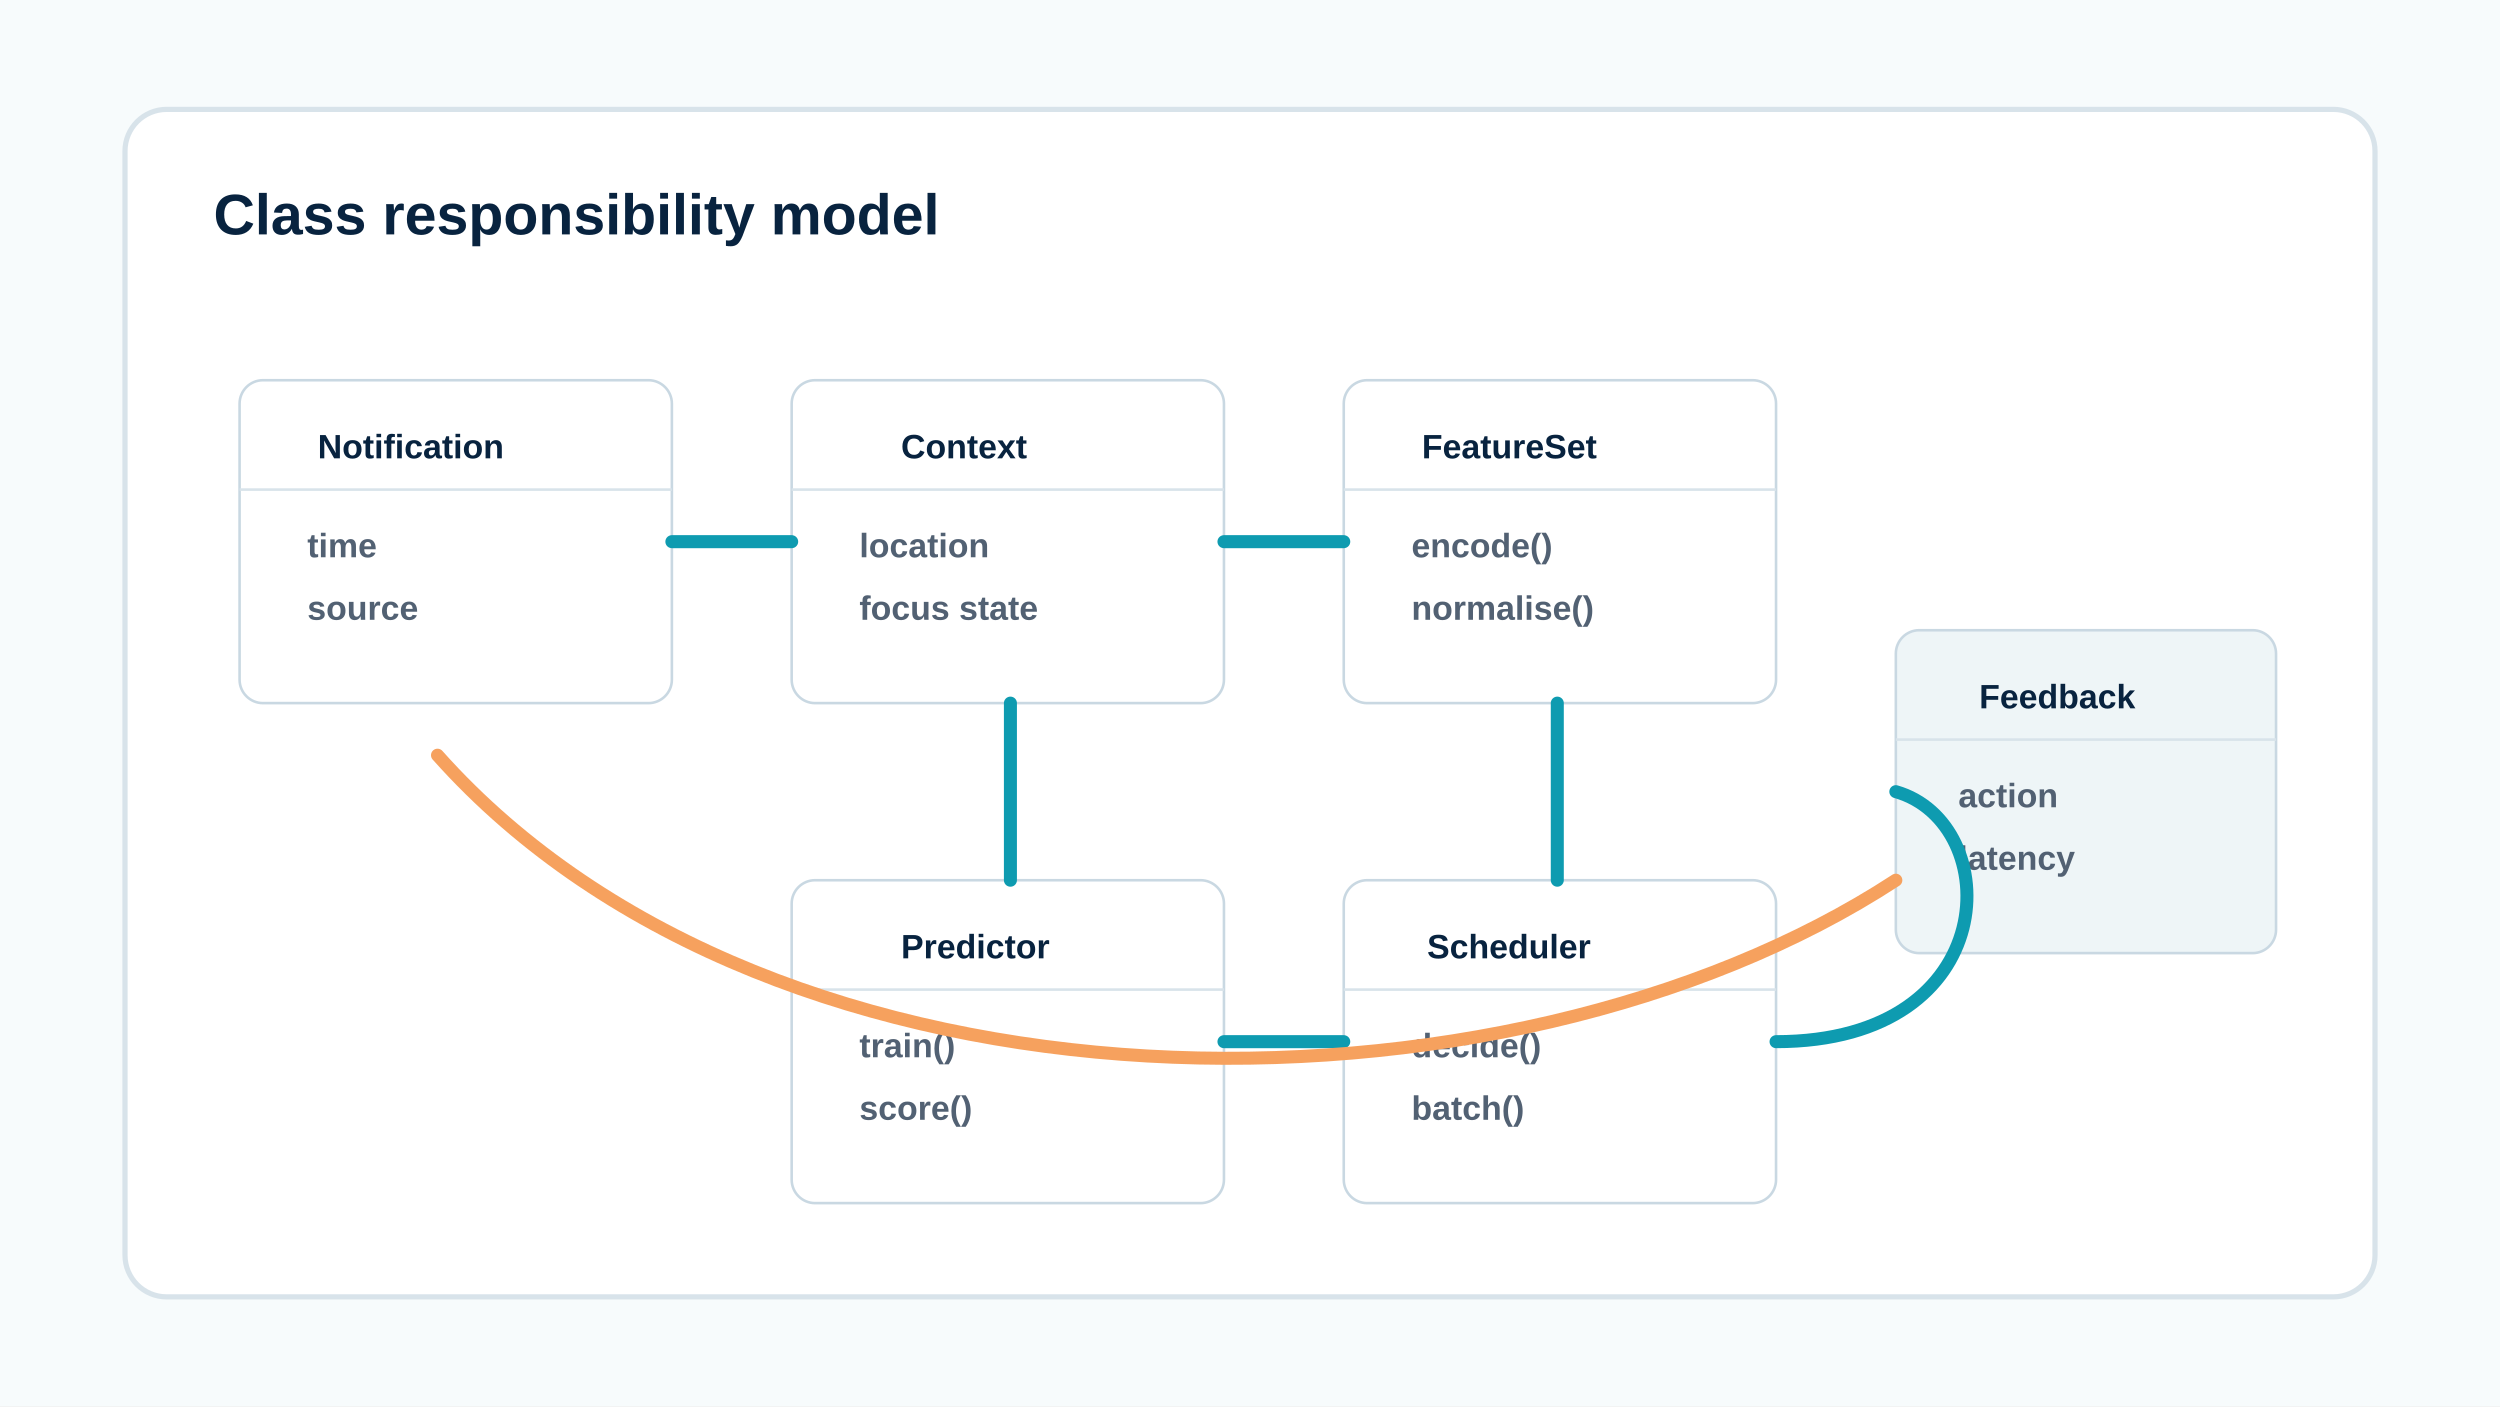
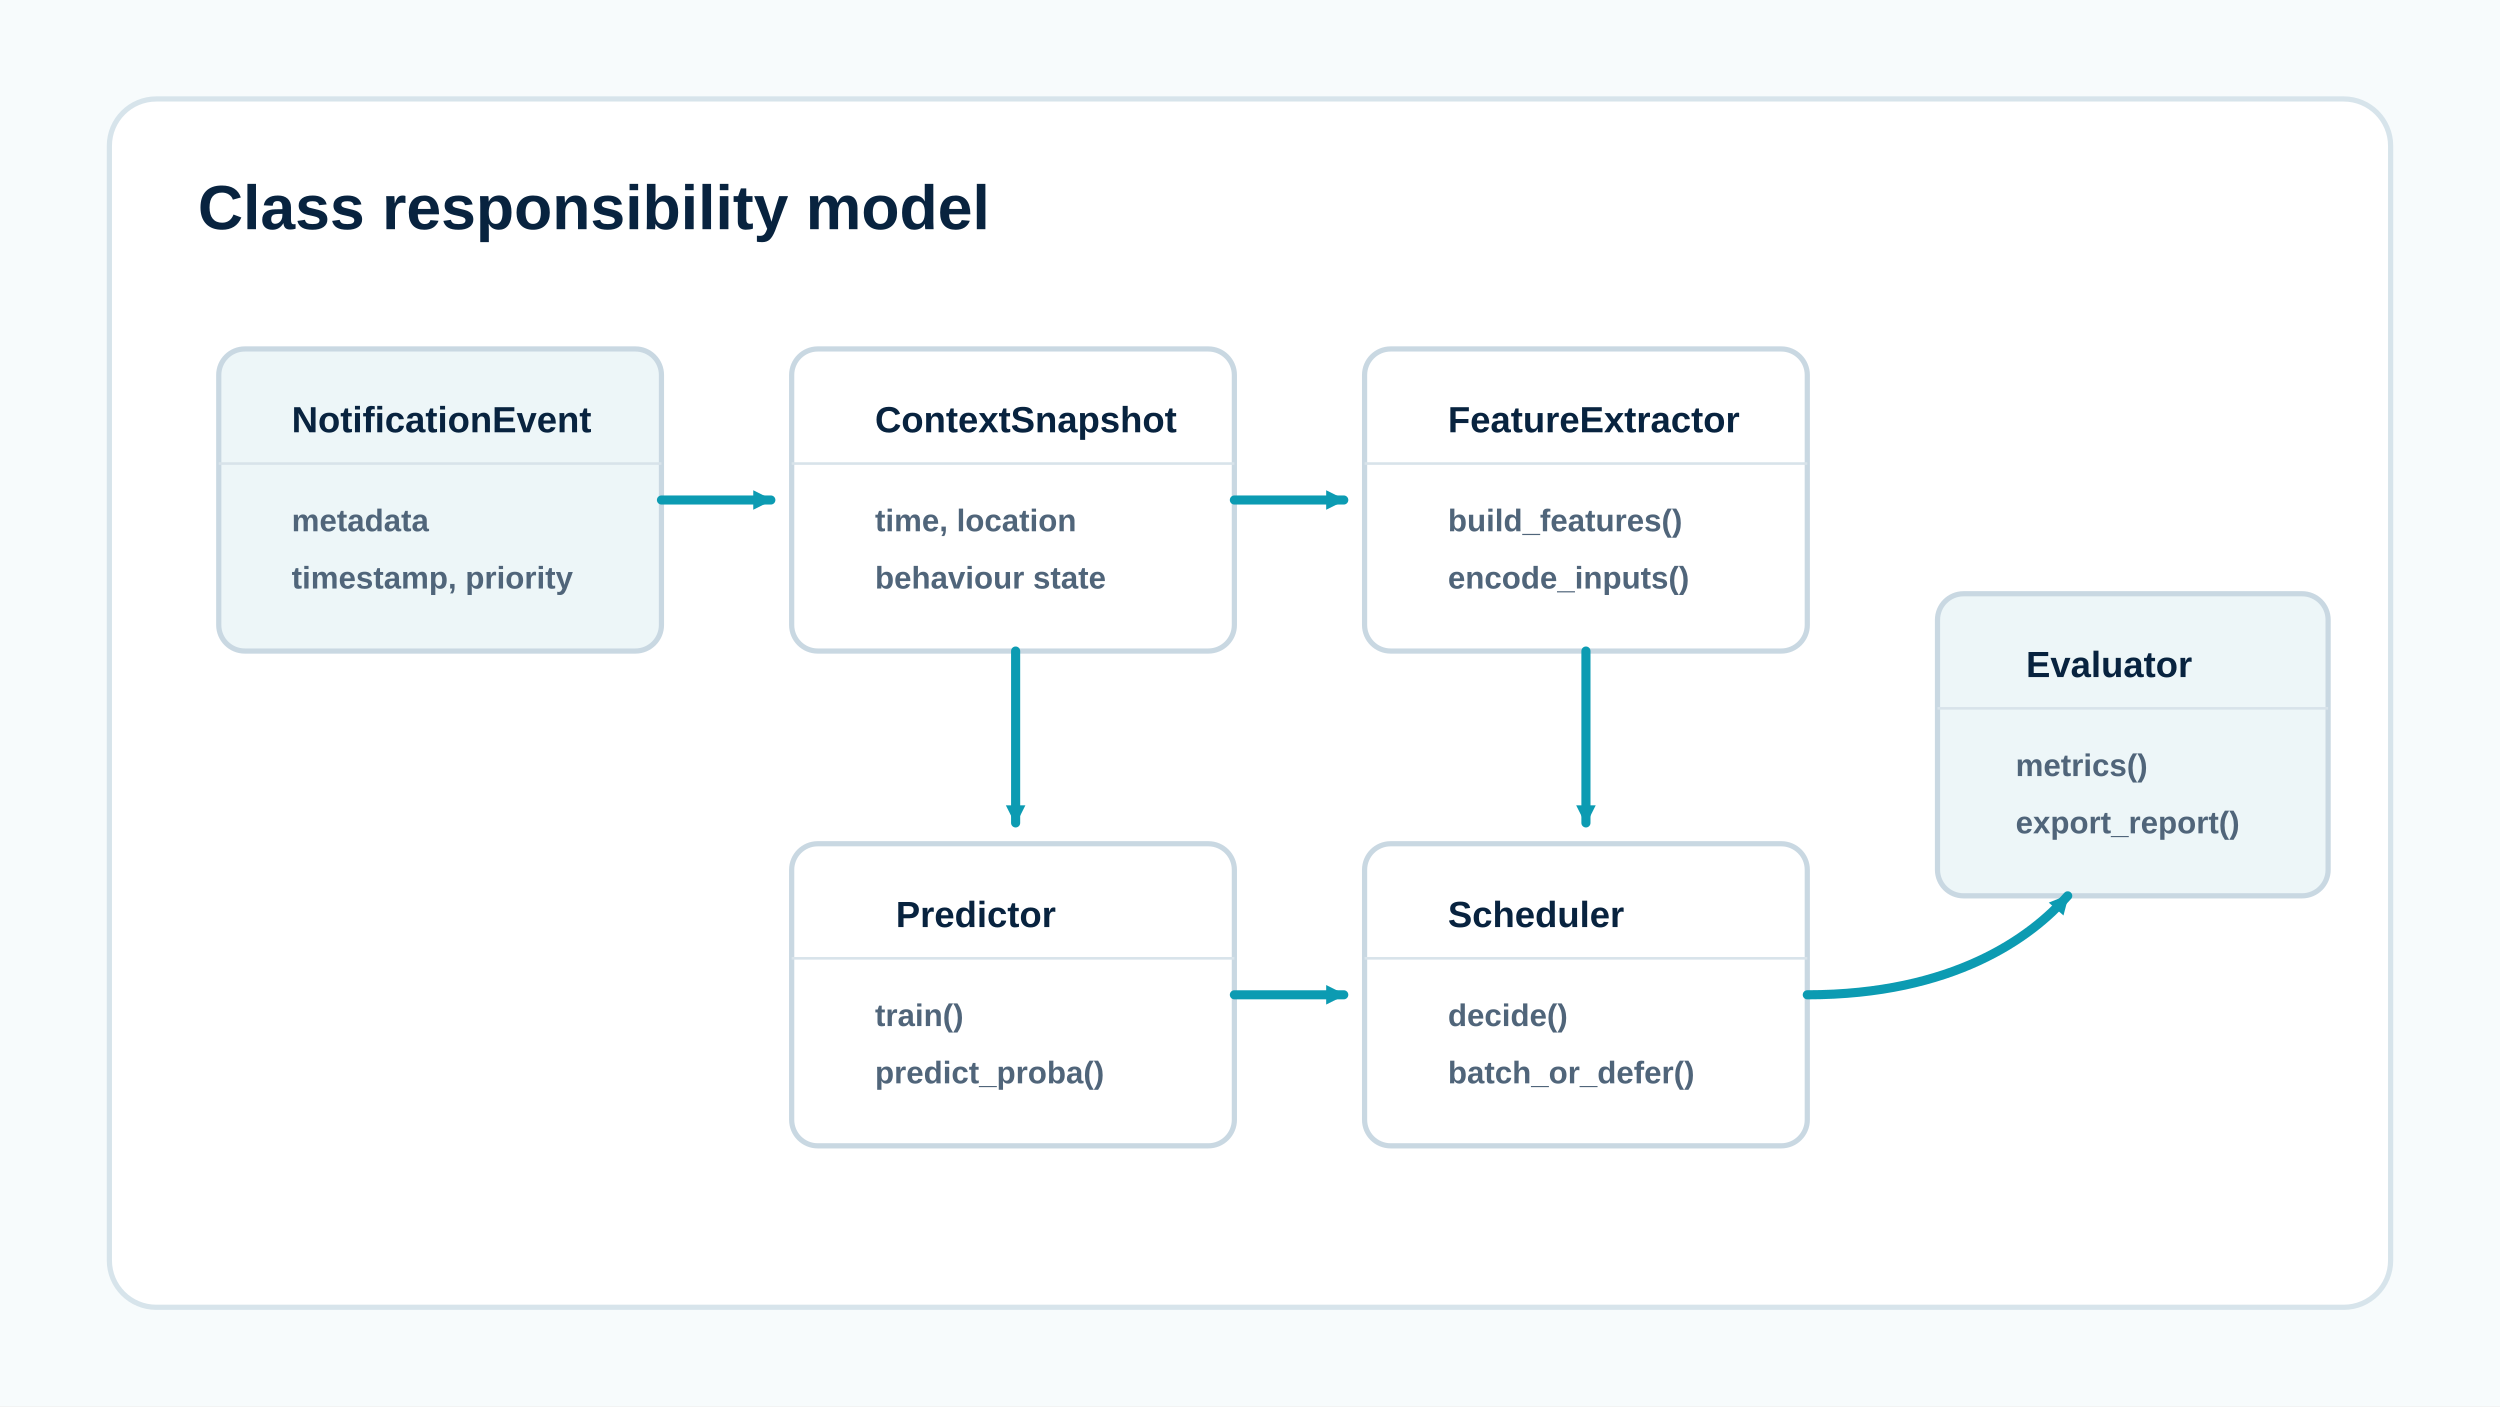
- <svg xmlns="http://www.w3.org/2000/svg" viewBox="0 0 960 540" role="img">
+ <svg xmlns="http://www.w3.org/2000/svg" width="960" height="540" viewBox="0 0 960 540" role="img" aria-labelledby="title desc">
+   <defs>
+     <marker id="arrow" viewBox="0 0 12 12" refX="10" refY="6" markerWidth="9" markerHeight="9" orient="auto" markerUnits="userSpaceOnUse">
+       <path d="M1 1L11 6L1 11Z" fill="#0c9bb2" />
+     </marker>
+     <style>.t{font-family:Arial,Helvetica,sans-serif;font-size:24px;font-weight:800;fill:#08233f}.c{fill:#fff;stroke:#c9d8e2;stroke-width:2}.hi{fill:#edf6f8;stroke:#c9d8e2;stroke-width:2}.h{font-family:Arial,Helvetica,sans-serif;font-size:14px;font-weight:800;fill:#08233f}.m{font-family:Arial,Helvetica,sans-serif;font-size:12px;font-weight:700;fill:#50657a}.rel{stroke:#0c9bb2;stroke-width:3.5;fill:none;stroke-linecap:round;marker-end:url(#arrow)}</style>
+   </defs>
  <rect width="960" height="540" fill="#f7fbfc" />
-   <rect x="48" y="42" width="864" height="456" rx="16" fill="#fff" stroke="#d8e3ea" stroke-width="2" />
-   <text x="82" y="90" fill="#08233f" font-family="Segoe UI, Arial, sans-serif" font-size="22" font-weight="900">Class responsibility model</text>
-   <g font-family="Segoe UI, Arial, sans-serif" font-size="13" font-weight="900">
-     <rect x="92" y="146" width="166" height="124" rx="9" fill="#fff" stroke="#c9d8e2" />
-     <text x="122" y="176" fill="#08233f">Notification</text>
-     <line x1="92" y1="188" x2="258" y2="188" stroke="#d8e3ea" />
-     <text x="118" y="214" fill="#526173">time</text>
-     <text x="118" y="238" fill="#526173">source</text>
-     <rect x="304" y="146" width="166" height="124" rx="9" fill="#fff" stroke="#c9d8e2" />
-     <text x="346" y="176" fill="#08233f">Context</text>
-     <line x1="304" y1="188" x2="470" y2="188" stroke="#d8e3ea" />
-     <text x="330" y="214" fill="#526173">location</text>
-     <text x="330" y="238" fill="#526173">focus state</text>
-     <rect x="516" y="146" width="166" height="124" rx="9" fill="#fff" stroke="#c9d8e2" />
-     <text x="546" y="176" fill="#08233f">FeatureSet</text>
-     <line x1="516" y1="188" x2="682" y2="188" stroke="#d8e3ea" />
-     <text x="542" y="214" fill="#526173">encode()</text>
-     <text x="542" y="238" fill="#526173">normalise()</text>
-     <rect x="304" y="338" width="166" height="124" rx="9" fill="#fff" stroke="#c9d8e2" />
-     <text x="346" y="368" fill="#08233f">Predictor</text>
-     <line x1="304" y1="380" x2="470" y2="380" stroke="#d8e3ea" />
-     <text x="330" y="406" fill="#526173">train()</text>
-     <text x="330" y="430" fill="#526173">score()</text>
-     <rect x="516" y="338" width="166" height="124" rx="9" fill="#fff" stroke="#c9d8e2" />
-     <text x="548" y="368" fill="#08233f">Scheduler</text>
-     <line x1="516" y1="380" x2="682" y2="380" stroke="#d8e3ea" />
-     <text x="542" y="406" fill="#526173">decide()</text>
-     <text x="542" y="430" fill="#526173">batch()</text>
-     <rect x="728" y="242" width="146" height="124" rx="9" fill="#eef5f7" stroke="#c9d8e2" />
-     <text x="760" y="272" fill="#08233f">Feedback</text>
-     <line x1="728" y1="284" x2="874" y2="284" stroke="#d8e3ea" />
-     <text x="752" y="310" fill="#526173">action</text>
-     <text x="752" y="334" fill="#526173">latency</text>
+   <rect x="42" y="38" width="876" height="464" rx="18" fill="#fff" stroke="#d7e4eb" stroke-width="2" />
+   <text x="76" y="88" class="t">Class responsibility model</text>
+   <g>
+     <rect x="84" y="134" width="170" height="116" rx="10" class="hi" />
+     <text x="112" y="166" class="h">NotificationEvent</text>
+     <line x1="84" y1="178" x2="254" y2="178" stroke="#d8e3ea" />
+     <text x="112" y="204" class="m">metadata</text>
+     <text x="112" y="226" class="m">timestamp, priority</text>
+     <rect x="304" y="134" width="170" height="116" rx="10" class="c" />
+     <text x="336" y="166" class="h">ContextSnapshot</text>
+     <line x1="304" y1="178" x2="474" y2="178" stroke="#d8e3ea" />
+     <text x="336" y="204" class="m">time, location</text>
+     <text x="336" y="226" class="m">behaviour state</text>
+     <rect x="524" y="134" width="170" height="116" rx="10" class="c" />
+     <text x="556" y="166" class="h">FeatureExtractor</text>
+     <line x1="524" y1="178" x2="694" y2="178" stroke="#d8e3ea" />
+     <text x="556" y="204" class="m">build_features()</text>
+     <text x="556" y="226" class="m">encode_inputs()</text>
+     <rect x="304" y="324" width="170" height="116" rx="10" class="c" />
+     <text x="344" y="356" class="h">Predictor</text>
+     <line x1="304" y1="368" x2="474" y2="368" stroke="#d8e3ea" />
+     <text x="336" y="394" class="m">train()</text>
+     <text x="336" y="416" class="m">predict_proba()</text>
+     <rect x="524" y="324" width="170" height="116" rx="10" class="c" />
+     <text x="556" y="356" class="h">Scheduler</text>
+     <line x1="524" y1="368" x2="694" y2="368" stroke="#d8e3ea" />
+     <text x="556" y="394" class="m">decide()</text>
+     <text x="556" y="416" class="m">batch_or_defer()</text>
+     <rect x="744" y="228" width="150" height="116" rx="10" class="hi" />
+     <text x="778" y="260" class="h">Evaluator</text>
+     <line x1="744" y1="272" x2="894" y2="272" stroke="#d8e3ea" />
+     <text x="774" y="298" class="m">metrics()</text>
+     <text x="774" y="320" class="m">export_report()</text>
  </g>
-   <g stroke="#0e9bb0" stroke-width="5" fill="none" stroke-linecap="round">
-     <path d="M258 208h46" />
-     <path d="M470 208h46" />
-     <path d="M598 270v68" />
-     <path d="M470 400h46" />
-     <path d="M682 400c88 0 88-84 46-96" />
-     <path d="M388 270v68" />
-     <path d="M728 338c-150 98-430 98-560-48" stroke="#f6a15e" />
-   </g>
+   <path d="M254 192H296" class="rel" />
+   <path d="M474 192H516" class="rel" />
+   <path d="M609 250V316" class="rel" />
+   <path d="M474 382H516" class="rel" />
+   <path d="M694 382C750 382 780 360 794 344" class="rel" />
+   <path d="M390 250V316" class="rel" />
</svg>
